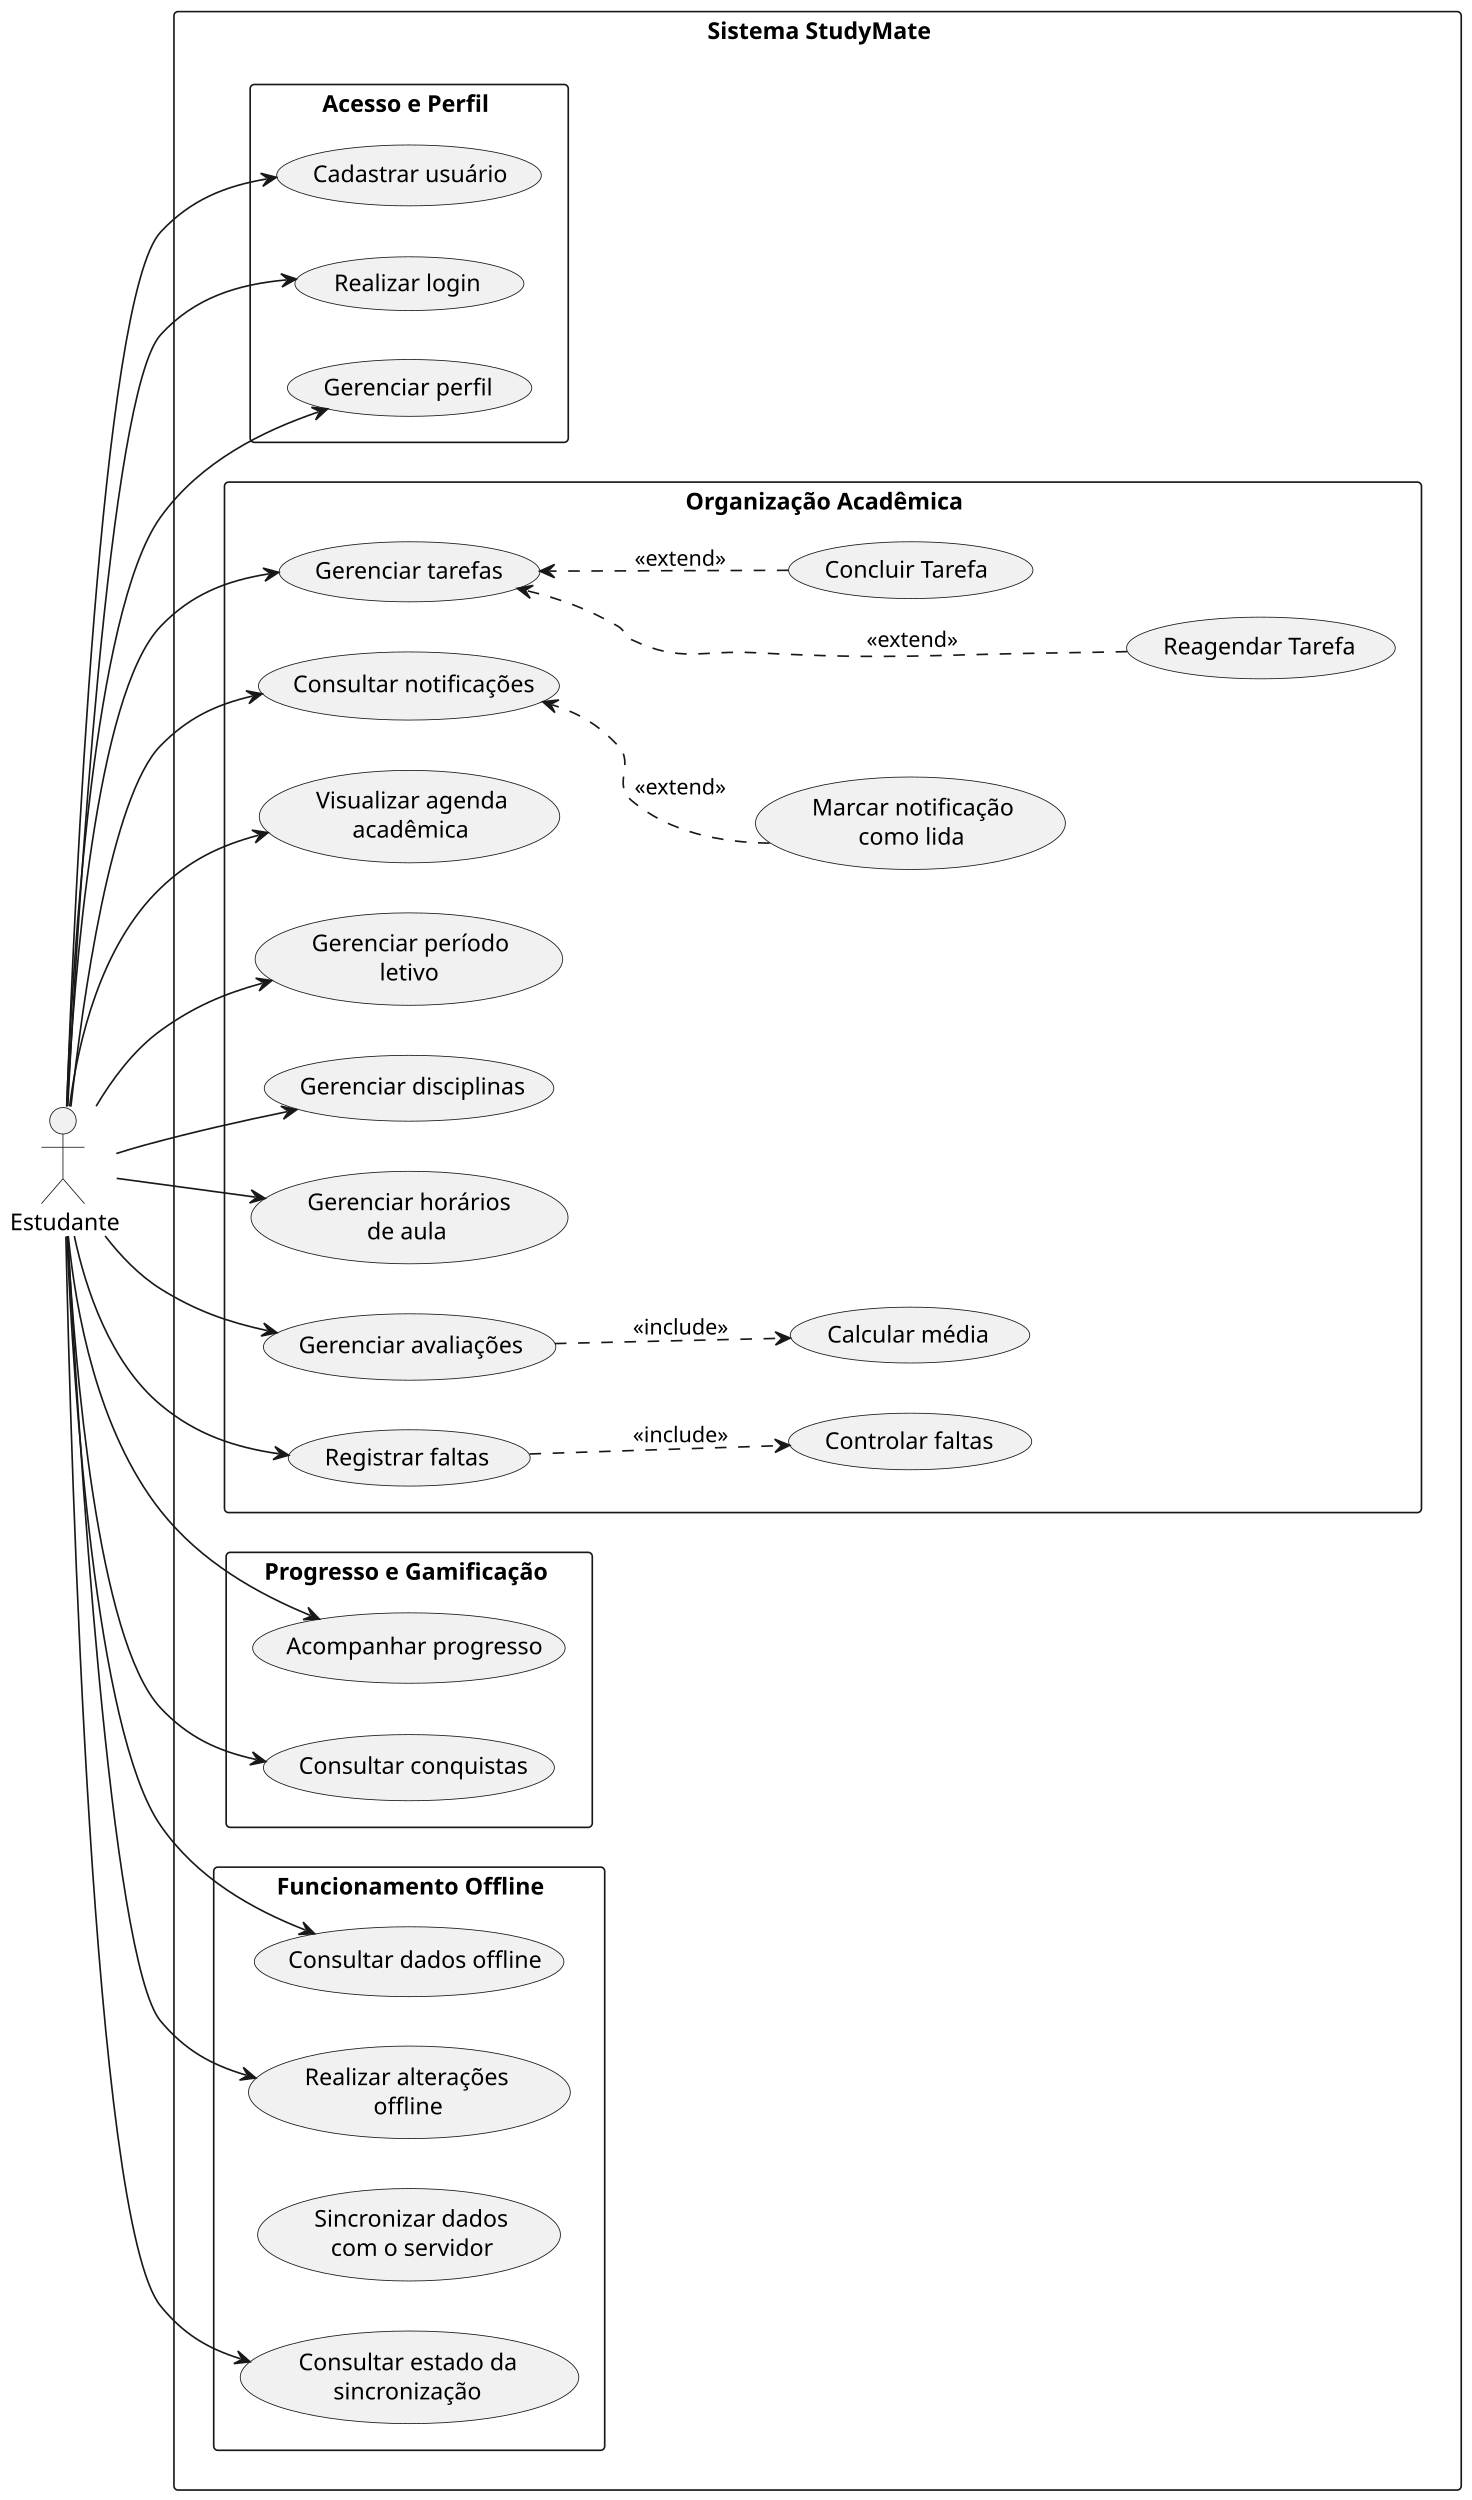
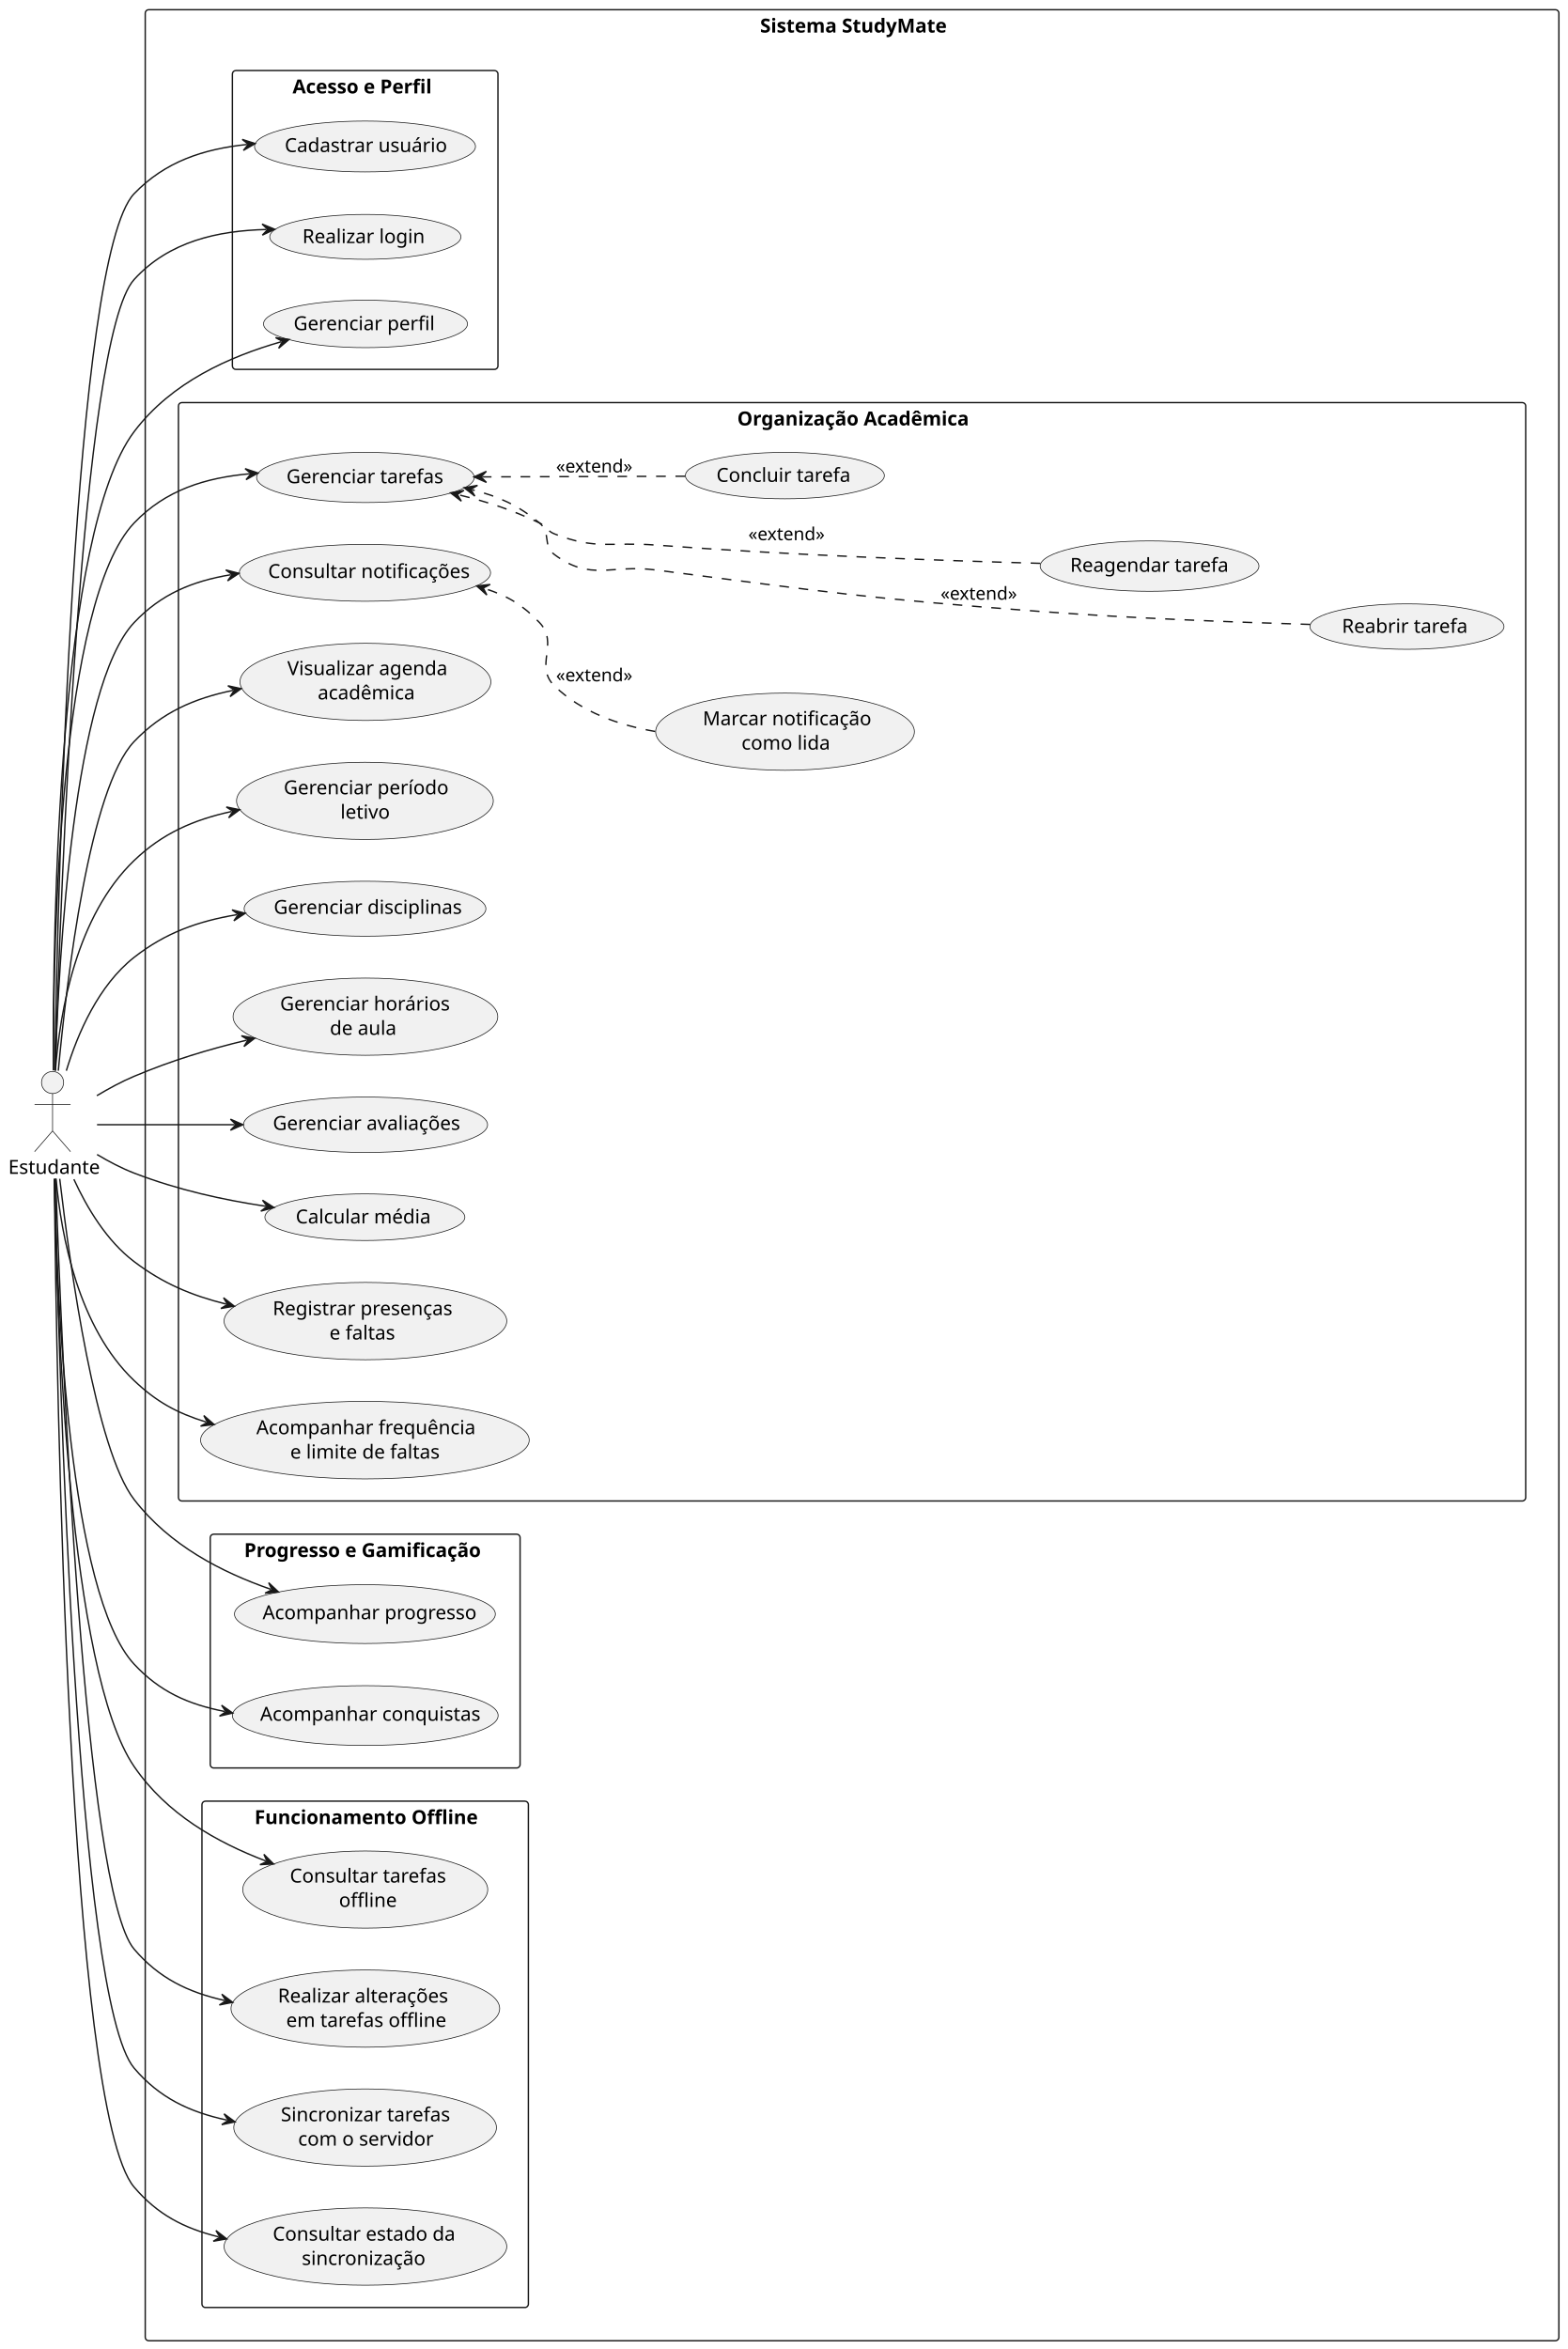
- <svg xmlns="http://www.w3.org/2000/svg" contentStyleType="text/css" height="1509px" preserveAspectRatio="none" style="width:888px;height:1509px;background:#FFFFFF;" version="1.1" viewBox="0 0 888 1509" width="888px" zoomAndPan="magnify">
+ <svg xmlns="http://www.w3.org/2000/svg" contentStyleType="text/css" height="1698px" preserveAspectRatio="none" style="width:1133px;height:1698px;background:#FFFFFF;" version="1.1" viewBox="0 0 1133 1698" width="1133px" zoomAndPan="magnify">
  <defs />
  <g>
    <g id="cluster_Sistema StudyMate">
-       <rect fill="none" height="1496" rx="2.5" ry="2.5" style="stroke:#181818;stroke-width:1.0;" width="777" x="105" y="7" />
-       <text fill="#000000" font-family="sans-serif" font-size="14" font-weight="bold" lengthAdjust="spacing" textLength="133" x="427" y="23.533">Sistema StudyMate</text>
+       <rect fill="none" height="1685" rx="2.5" ry="2.5" style="stroke:#181818;stroke-width:1.0;" width="1022" x="105" y="7" />
+       <text fill="#000000" font-family="sans-serif" font-size="14" font-weight="bold" lengthAdjust="spacing" textLength="133" x="549.5" y="23.533">Sistema StudyMate</text>
    </g>
    <g id="cluster_Acesso e Perfil">
-       <rect fill="none" height="216" rx="2.5" ry="2.5" style="stroke:#181818;stroke-width:1.0;" width="192" x="151" y="51" />
-       <text fill="#000000" font-family="sans-serif" font-size="14" font-weight="bold" lengthAdjust="spacing" textLength="105" x="194.5" y="67.533">Acesso e Perfil</text>
+       <rect fill="none" height="216" rx="2.5" ry="2.5" style="stroke:#181818;stroke-width:1.0;" width="192" x="168" y="51" />
+       <text fill="#000000" font-family="sans-serif" font-size="14" font-weight="bold" lengthAdjust="spacing" textLength="105" x="211.5" y="67.533">Acesso e Perfil</text>
    </g>
    <g id="cluster_Organização Acadêmica">
-       <rect fill="none" height="622" rx="2.5" ry="2.5" style="stroke:#181818;stroke-width:1.0;" width="722.5" x="135.5" y="291" />
-       <text fill="#000000" font-family="sans-serif" font-size="14" font-weight="bold" lengthAdjust="spacing" textLength="166" x="413.75" y="307.533">Organização Acadêmica</text>
+       <rect fill="none" height="794" rx="2.5" ry="2.5" style="stroke:#181818;stroke-width:1.0;" width="974" x="129" y="291" />
+       <text fill="#000000" font-family="sans-serif" font-size="14" font-weight="bold" lengthAdjust="spacing" textLength="166" x="533" y="307.533">Organização Acadêmica</text>
    </g>
    <g id="cluster_Progresso e Gamificação">
-       <rect fill="none" height="166" rx="2.5" ry="2.5" style="stroke:#181818;stroke-width:1.0;" width="221" x="136.5" y="937" />
-       <text fill="#000000" font-family="sans-serif" font-size="14" font-weight="bold" lengthAdjust="spacing" textLength="175" x="159.5" y="953.533">Progresso e Gamificação</text>
+       <rect fill="none" height="169" rx="2.5" ry="2.5" style="stroke:#181818;stroke-width:1.0;" width="224" x="152" y="1109" />
+       <text fill="#000000" font-family="sans-serif" font-size="14" font-weight="bold" lengthAdjust="spacing" textLength="175" x="176.5" y="1125.533">Progresso e Gamificação</text>
    </g>
    <g id="cluster_Funcionamento Offline">
-       <rect fill="none" height="352" rx="2.5" ry="2.5" style="stroke:#181818;stroke-width:1.0;" width="236" x="129" y="1127" />
-       <text fill="#000000" font-family="sans-serif" font-size="14" font-weight="bold" lengthAdjust="spacing" textLength="160" x="167" y="1143.533">Funcionamento Offline</text>
+       <rect fill="none" height="366" rx="2.5" ry="2.5" style="stroke:#181818;stroke-width:1.0;" width="236" x="146" y="1302" />
+       <text fill="#000000" font-family="sans-serif" font-size="14" font-weight="bold" lengthAdjust="spacing" textLength="160" x="184" y="1318.533">Funcionamento Offline</text>
    </g>
    <g id="elem_UC01">
-       <ellipse cx="246.879" cy="105.876" fill="#F1F1F1" rx="79.879" ry="18.376" style="stroke:#181818;stroke-width:0.5;" />
-       <text fill="#000000" font-family="sans-serif" font-size="14" lengthAdjust="spacing" textLength="114" x="188.837" y="109.902">Cadastrar usuário</text>
+       <ellipse cx="263.879" cy="105.876" fill="#F1F1F1" rx="79.879" ry="18.376" style="stroke:#181818;stroke-width:0.5;" />
+       <text fill="#000000" font-family="sans-serif" font-size="14" lengthAdjust="spacing" textLength="114" x="205.837" y="109.902">Cadastrar usuário</text>
    </g>
    <g id="elem_UC02">
-       <ellipse cx="247.112" cy="171.222" fill="#F1F1F1" rx="69.112" ry="16.222" style="stroke:#181818;stroke-width:0.5;" />
-       <text fill="#000000" font-family="sans-serif" font-size="14" lengthAdjust="spacing" textLength="85" x="201.612" y="175.739">Realizar login</text>
+       <ellipse cx="264.112" cy="171.222" fill="#F1F1F1" rx="69.112" ry="16.222" style="stroke:#181818;stroke-width:0.5;" />
+       <text fill="#000000" font-family="sans-serif" font-size="14" lengthAdjust="spacing" textLength="85" x="218.612" y="175.739">Realizar login</text>
    </g>
    <g id="elem_UC15">
-       <ellipse cx="247.243" cy="234.149" fill="#F1F1F1" rx="73.743" ry="17.148" style="stroke:#181818;stroke-width:0.5;" />
-       <text fill="#000000" font-family="sans-serif" font-size="14" lengthAdjust="spacing" textLength="98" x="195.243" y="238.665">Gerenciar perfil</text>
+       <ellipse cx="264.243" cy="234.149" fill="#F1F1F1" rx="73.743" ry="17.148" style="stroke:#181818;stroke-width:0.5;" />
+       <text fill="#000000" font-family="sans-serif" font-size="14" lengthAdjust="spacing" textLength="98" x="212.243" y="238.665">Gerenciar perfil</text>
    </g>
    <g id="elem_UC03">
-       <ellipse cx="247.184" cy="492.904" fill="#F1F1F1" rx="90.684" ry="27.904" style="stroke:#181818;stroke-width:0.5;" />
-       <text fill="#000000" font-family="sans-serif" font-size="14" lengthAdjust="spacing" textLength="112" x="190.711" y="487.962">Visualizar agenda</text>
-       <text fill="#000000" font-family="sans-serif" font-size="14" lengthAdjust="spacing" textLength="68" x="212.711" y="505.572">acadêmica</text>
+       <ellipse cx="264.184" cy="492.904" fill="#F1F1F1" rx="90.684" ry="27.904" style="stroke:#181818;stroke-width:0.5;" />
+       <text fill="#000000" font-family="sans-serif" font-size="14" lengthAdjust="spacing" textLength="112" x="207.711" y="487.962">Visualizar agenda</text>
+       <text fill="#000000" font-family="sans-serif" font-size="14" lengthAdjust="spacing" textLength="68" x="229.711" y="505.572">acadêmica</text>
    </g>
    <g id="elem_UC04">
-       <ellipse cx="246.819" cy="578.908" fill="#F1F1F1" rx="92.819" ry="27.908" style="stroke:#181818;stroke-width:0.5;" />
-       <text fill="#000000" font-family="sans-serif" font-size="14" lengthAdjust="spacing" textLength="115" x="188.114" y="574.166">Gerenciar período</text>
-       <text fill="#000000" font-family="sans-serif" font-size="14" lengthAdjust="spacing" textLength="33" x="229.114" y="591.775">letivo</text>
+       <ellipse cx="263.819" cy="578.908" fill="#F1F1F1" rx="92.819" ry="27.908" style="stroke:#181818;stroke-width:0.5;" />
+       <text fill="#000000" font-family="sans-serif" font-size="14" lengthAdjust="spacing" textLength="115" x="205.114" y="574.166">Gerenciar período</text>
+       <text fill="#000000" font-family="sans-serif" font-size="14" lengthAdjust="spacing" textLength="33" x="246.114" y="591.775">letivo</text>
    </g>
    <g id="elem_UC05">
-       <ellipse cx="246.892" cy="656.879" fill="#F1F1F1" rx="87.392" ry="19.878" style="stroke:#181818;stroke-width:0.5;" />
-       <text fill="#000000" font-family="sans-serif" font-size="14" lengthAdjust="spacing" textLength="132" x="180.892" y="660.607">Gerenciar disciplinas</text>
+       <ellipse cx="263.892" cy="656.879" fill="#F1F1F1" rx="87.392" ry="19.878" style="stroke:#181818;stroke-width:0.5;" />
+       <text fill="#000000" font-family="sans-serif" font-size="14" lengthAdjust="spacing" textLength="132" x="197.892" y="660.607">Gerenciar disciplinas</text>
    </g>
    <g id="elem_UC06">
-       <ellipse cx="247.184" cy="734.918" fill="#F1F1F1" rx="95.684" ry="27.918" style="stroke:#181818;stroke-width:0.5;" />
-       <text fill="#000000" font-family="sans-serif" font-size="14" lengthAdjust="spacing" textLength="119" x="185.475" y="730.435">Gerenciar horários</text>
-       <text fill="#000000" font-family="sans-serif" font-size="14" lengthAdjust="spacing" textLength="47" x="221.475" y="748.044">de aula</text>
+       <ellipse cx="264.184" cy="734.918" fill="#F1F1F1" rx="95.684" ry="27.918" style="stroke:#181818;stroke-width:0.5;" />
+       <text fill="#000000" font-family="sans-serif" font-size="14" lengthAdjust="spacing" textLength="119" x="202.475" y="730.435">Gerenciar horários</text>
+       <text fill="#000000" font-family="sans-serif" font-size="14" lengthAdjust="spacing" textLength="47" x="238.475" y="748.044">de aula</text>
    </g>
    <g id="elem_UC07">
-       <ellipse cx="247.182" cy="345.136" fill="#F1F1F1" rx="78.682" ry="18.136" style="stroke:#181818;stroke-width:0.5;" />
-       <text fill="#000000" font-family="sans-serif" font-size="14" lengthAdjust="spacing" textLength="111" x="190.095" y="349.308">Gerenciar tarefas</text>
+       <ellipse cx="264.182" cy="345.136" fill="#F1F1F1" rx="78.682" ry="18.136" style="stroke:#181818;stroke-width:0.5;" />
+       <text fill="#000000" font-family="sans-serif" font-size="14" lengthAdjust="spacing" textLength="111" x="207.095" y="349.308">Gerenciar tarefas</text>
    </g>
    <g id="elem_UC07A">
-       <ellipse cx="549.743" cy="344.149" fill="#F1F1F1" rx="73.743" ry="17.148" style="stroke:#181818;stroke-width:0.5;" />
-       <text fill="#000000" font-family="sans-serif" font-size="14" lengthAdjust="spacing" textLength="98" x="497.743" y="348.665">Concluir Tarefa</text>
+       <ellipse cx="567.426" cy="343.785" fill="#F1F1F1" rx="71.926" ry="16.785" style="stroke:#181818;stroke-width:0.5;" />
+       <text fill="#000000" font-family="sans-serif" font-size="14" lengthAdjust="spacing" textLength="93" x="517.926" y="348.302">Concluir tarefa</text>
    </g>
    <g id="elem_UC07B">
-       <ellipse cx="761.097" cy="391.119" fill="#F1F1F1" rx="81.097" ry="18.619" style="stroke:#181818;stroke-width:0.5;" />
-       <text fill="#000000" font-family="sans-serif" font-size="14" lengthAdjust="spacing" textLength="117" x="702.084" y="394.998">Reagendar Tarefa</text>
+       <ellipse cx="831.078" cy="409.216" fill="#F1F1F1" rx="79.079" ry="18.216" style="stroke:#181818;stroke-width:0.5;" />
+       <text fill="#000000" font-family="sans-serif" font-size="14" lengthAdjust="spacing" textLength="112" x="773.675" y="413.339">Reagendar tarefa</text>
+     </g>
+     <g id="elem_UC07C">
+       <ellipse cx="1017.153" cy="452.931" fill="#F1F1F1" rx="70.153" ry="16.431" style="stroke:#181818;stroke-width:0.5;" />
+       <text fill="#000000" font-family="sans-serif" font-size="14" lengthAdjust="spacing" textLength="88" x="970.153" y="457.447">Reabrir tarefa</text>
    </g>
    <g id="elem_UC08">
-       <ellipse cx="247.247" cy="813.049" fill="#F1F1F1" rx="88.247" ry="20.049" style="stroke:#181818;stroke-width:0.5;" />
-       <text fill="#000000" font-family="sans-serif" font-size="14" lengthAdjust="spacing" textLength="134" x="180.247" y="816.778">Gerenciar avaliações</text>
+       <ellipse cx="264.247" cy="813.049" fill="#F1F1F1" rx="88.247" ry="20.049" style="stroke:#181818;stroke-width:0.5;" />
+       <text fill="#000000" font-family="sans-serif" font-size="14" lengthAdjust="spacing" textLength="134" x="197.247" y="816.778">Gerenciar avaliações</text>
    </g>
    <g id="elem_UC09">
-       <ellipse cx="549.286" cy="805.857" fill="#F1F1F1" rx="72.286" ry="16.857" style="stroke:#181818;stroke-width:0.5;" />
-       <text fill="#000000" font-family="sans-serif" font-size="14" lengthAdjust="spacing" textLength="94" x="499.286" y="810.374">Calcular média</text>
+       <ellipse cx="263.786" cy="879.857" fill="#F1F1F1" rx="72.286" ry="16.857" style="stroke:#181818;stroke-width:0.5;" />
+       <text fill="#000000" font-family="sans-serif" font-size="14" lengthAdjust="spacing" textLength="94" x="213.786" y="884.374">Calcular média</text>
    </g>
    <g id="elem_UC10">
-       <ellipse cx="247.011" cy="880.002" fill="#F1F1F1" rx="73.011" ry="17.002" style="stroke:#181818;stroke-width:0.5;" />
-       <text fill="#000000" font-family="sans-serif" font-size="14" lengthAdjust="spacing" textLength="96" x="196.011" y="884.519">Registrar faltas</text>
+       <ellipse cx="264.184" cy="954.951" fill="#F1F1F1" rx="102.184" ry="27.951" style="stroke:#181818;stroke-width:0.5;" />
+       <text fill="#000000" font-family="sans-serif" font-size="14" lengthAdjust="spacing" textLength="128" x="197.184" y="950.663">Registrar presenças</text>
+       <text fill="#000000" font-family="sans-serif" font-size="14" lengthAdjust="spacing" textLength="46" x="238.184" y="968.272">e faltas</text>
    </g>
    <g id="elem_UC11">
-       <ellipse cx="549.376" cy="870.075" fill="#F1F1F1" rx="73.376" ry="17.075" style="stroke:#181818;stroke-width:0.5;" />
-       <text fill="#000000" font-family="sans-serif" font-size="14" lengthAdjust="spacing" textLength="97" x="497.876" y="874.592">Controlar faltas</text>
+       <ellipse cx="263.812" cy="1041.023" fill="#F1F1F1" rx="118.812" ry="28.023" style="stroke:#181818;stroke-width:0.5;" />
+       <text fill="#000000" font-family="sans-serif" font-size="14" lengthAdjust="spacing" textLength="151" x="185.312" y="1036.735">Acompanhar frequência</text>
+       <text fill="#000000" font-family="sans-serif" font-size="14" lengthAdjust="spacing" textLength="102" x="209.812" y="1054.344">e limite de faltas</text>
    </g>
    <g id="elem_UC12">
-       <ellipse cx="246.83" cy="414.066" fill="#F1F1F1" rx="90.83" ry="20.566" style="stroke:#181818;stroke-width:0.5;" />
-       <text fill="#000000" font-family="sans-serif" font-size="14" lengthAdjust="spacing" textLength="140" x="176.83" y="417.795">Consultar notificações</text>
+       <ellipse cx="263.83" cy="414.066" fill="#F1F1F1" rx="90.83" ry="20.566" style="stroke:#181818;stroke-width:0.5;" />
+       <text fill="#000000" font-family="sans-serif" font-size="14" lengthAdjust="spacing" textLength="140" x="193.83" y="417.795">Consultar notificações</text>
    </g>
    <g id="elem_UC12A">
-       <ellipse cx="549.533" cy="496.91" fill="#F1F1F1" rx="93.533" ry="27.91" style="stroke:#181818;stroke-width:0.5;" />
-       <text fill="#000000" font-family="sans-serif" font-size="14" lengthAdjust="spacing" textLength="116" x="490.081" y="492.233">Marcar notificação</text>
-       <text fill="#000000" font-family="sans-serif" font-size="14" lengthAdjust="spacing" textLength="60" x="518.081" y="509.843">como lida</text>
+       <ellipse cx="567.533" cy="528.91" fill="#F1F1F1" rx="93.533" ry="27.91" style="stroke:#181818;stroke-width:0.5;" />
+       <text fill="#000000" font-family="sans-serif" font-size="14" lengthAdjust="spacing" textLength="116" x="508.081" y="524.233">Marcar notificação</text>
+       <text fill="#000000" font-family="sans-serif" font-size="14" lengthAdjust="spacing" textLength="60" x="536.081" y="541.843">como lida</text>
    </g>
    <g id="elem_UC13">
-       <ellipse cx="246.813" cy="994.763" fill="#F1F1F1" rx="94.313" ry="21.263" style="stroke:#181818;stroke-width:0.5;" />
-       <text fill="#000000" font-family="sans-serif" font-size="14" lengthAdjust="spacing" textLength="148" x="172.813" y="998.491">Acompanhar progresso</text>
+       <ellipse cx="263.813" cy="1166.763" fill="#F1F1F1" rx="94.313" ry="21.263" style="stroke:#181818;stroke-width:0.5;" />
+       <text fill="#000000" font-family="sans-serif" font-size="14" lengthAdjust="spacing" textLength="148" x="189.813" y="1170.491">Acompanhar progresso</text>
    </g>
    <g id="elem_UC14">
-       <ellipse cx="246.819" cy="1066.964" fill="#F1F1F1" rx="87.819" ry="19.964" style="stroke:#181818;stroke-width:0.5;" />
-       <text fill="#000000" font-family="sans-serif" font-size="14" lengthAdjust="spacing" textLength="133" x="180.319" y="1070.692">Consultar conquistas</text>
+       <ellipse cx="264.07" cy="1240.114" fill="#F1F1F1" rx="96.07" ry="21.614" style="stroke:#181818;stroke-width:0.5;" />
+       <text fill="#000000" font-family="sans-serif" font-size="14" lengthAdjust="spacing" textLength="152" x="188.07" y="1243.843">Acompanhar conquistas</text>
    </g>
    <g id="elem_UC16">
-       <ellipse cx="246.938" cy="1184.088" fill="#F1F1F1" rx="93.438" ry="21.088" style="stroke:#181818;stroke-width:0.5;" />
-       <text fill="#000000" font-family="sans-serif" font-size="14" lengthAdjust="spacing" textLength="146" x="173.938" y="1187.816">Consultar dados offline</text>
+       <ellipse cx="264.06" cy="1365.903" fill="#F1F1F1" rx="88.56" ry="27.903" style="stroke:#181818;stroke-width:0.5;" />
+       <text fill="#000000" font-family="sans-serif" font-size="14" lengthAdjust="spacing" textLength="109" x="209.56" y="1360.827">Consultar tarefas</text>
+       <text fill="#000000" font-family="sans-serif" font-size="14" lengthAdjust="spacing" textLength="38" x="245.06" y="1378.437">offline</text>
    </g>
    <g id="elem_UC17">
-       <ellipse cx="247.124" cy="1262.924" fill="#F1F1F1" rx="97.124" ry="27.924" style="stroke:#181818;stroke-width:0.5;" />
-       <text fill="#000000" font-family="sans-serif" font-size="14" lengthAdjust="spacing" textLength="121" x="183.901" y="1258.569">Realizar alterações</text>
-       <text fill="#000000" font-family="sans-serif" font-size="14" lengthAdjust="spacing" textLength="38" x="225.401" y="1276.178">offline</text>
+       <ellipse cx="264.124" cy="1451.924" fill="#F1F1F1" rx="97.124" ry="27.924" style="stroke:#181818;stroke-width:0.5;" />
+       <text fill="#000000" font-family="sans-serif" font-size="14" lengthAdjust="spacing" textLength="121" x="200.901" y="1447.569">Realizar alterações</text>
+       <text fill="#000000" font-family="sans-serif" font-size="14" lengthAdjust="spacing" textLength="109" x="206.901" y="1465.178">em tarefas offline</text>
    </g>
    <g id="elem_UC18">
-       <ellipse cx="246.894" cy="1348.905" fill="#F1F1F1" rx="91.394" ry="27.905" style="stroke:#181818;stroke-width:0.5;" />
-       <text fill="#000000" font-family="sans-serif" font-size="14" lengthAdjust="spacing" textLength="113" x="189.679" y="1344.03">Sincronizar dados</text>
-       <text fill="#000000" font-family="sans-serif" font-size="14" lengthAdjust="spacing" textLength="93" x="199.679" y="1361.64">com o servidor</text>
+       <ellipse cx="263.965" cy="1537.915" fill="#F1F1F1" rx="94.965" ry="27.915" style="stroke:#181818;stroke-width:0.5;" />
+       <text fill="#000000" font-family="sans-serif" font-size="14" lengthAdjust="spacing" textLength="118" x="203.011" y="1533.368">Sincronizar tarefas</text>
+       <text fill="#000000" font-family="sans-serif" font-size="14" lengthAdjust="spacing" textLength="93" x="215.511" y="1550.977">com o servidor</text>
    </g>
    <g id="elem_UC19">
-       <ellipse cx="247.184" cy="1434.951" fill="#F1F1F1" rx="102.184" ry="27.951" style="stroke:#181818;stroke-width:0.5;" />
-       <text fill="#000000" font-family="sans-serif" font-size="14" lengthAdjust="spacing" textLength="128" x="180.184" y="1430.663">Consultar estado da</text>
-       <text fill="#000000" font-family="sans-serif" font-size="14" lengthAdjust="spacing" textLength="86" x="201.184" y="1448.272">sincronização</text>
+       <ellipse cx="264.184" cy="1623.951" fill="#F1F1F1" rx="102.184" ry="27.951" style="stroke:#181818;stroke-width:0.5;" />
+       <text fill="#000000" font-family="sans-serif" font-size="14" lengthAdjust="spacing" textLength="128" x="197.184" y="1619.663">Consultar estado da</text>
+       <text fill="#000000" font-family="sans-serif" font-size="14" lengthAdjust="spacing" textLength="86" x="218.184" y="1637.272">sincronização</text>
    </g>
    <g id="elem_Estudante">
-       <ellipse cx="38" cy="676.5" fill="#F1F1F1" rx="8" ry="8" style="stroke:#181818;stroke-width:0.5;" />
-       <path d="M38,684.5 L38,711.5 M25,692.5 L51,692.5 M38,711.5 L25,726.5 M38,711.5 L51,726.5 " fill="none" style="stroke:#181818;stroke-width:0.5;" />
-       <text fill="#000000" font-family="sans-serif" font-size="14" lengthAdjust="spacing" textLength="64" x="6" y="742.533">Estudante</text>
+       <ellipse cx="38" cy="782.5" fill="#F1F1F1" rx="8" ry="8" style="stroke:#181818;stroke-width:0.5;" />
+       <path d="M38,790.5 L38,817.5 M25,798.5 L51,798.5 M38,817.5 L25,832.5 M38,817.5 L51,832.5 " fill="none" style="stroke:#181818;stroke-width:0.5;" />
+       <text fill="#000000" font-family="sans-serif" font-size="14" lengthAdjust="spacing" textLength="64" x="6" y="848.533">Estudante</text>
    </g>
    <g id="link_UC07A_UC07">
-       <path d="M475.95,344.24 C430.56,344.39 378.12,344.571 331.78,344.721 " fill="none" id="UC07A-to-UC07" style="stroke:#181818;stroke-width:1.0;stroke-dasharray:7.0,7.0;" />
-       <polygon fill="#181818" points="325.78,344.74,334.793,348.711,330.78,344.724,334.767,340.711,325.78,344.74" style="stroke:#181818;stroke-width:1.0;" />
-       <text fill="#000000" font-family="sans-serif" font-size="13" lengthAdjust="spacing" textLength="53" x="383" y="341.495">«extend»</text>
+       <path d="M495.32,344.24 C449.43,344.39 395.75,344.571 348.64,344.721 " fill="none" id="UC07A-to-UC07" style="stroke:#181818;stroke-width:1.0;stroke-dasharray:7.0,7.0;" />
+       <polygon fill="#181818" points="342.64,344.74,351.653,348.711,347.64,344.724,351.627,340.711,342.64,344.74" style="stroke:#181818;stroke-width:1.0;" />
+       <text fill="#000000" font-family="sans-serif" font-size="13" lengthAdjust="spacing" textLength="53" x="402" y="341.495">«extend»</text>
    </g>
    <g id="link_UC12A_UC12">
-       <path d="M464.56,508.92 C435.1,508.58 403.72,502.46 381,483 C369.54,473.18 383.44,460.9 373,450 C360.81,437.28 350.163,430.802 333.293,425.392 " fill="none" id="UC12A-to-UC12" style="stroke:#181818;stroke-width:1.0;stroke-dasharray:7.0,7.0;" />
-       <polygon fill="#181818" points="327.58,423.56,334.929,430.117,332.341,425.087,337.372,422.499,327.58,423.56" style="stroke:#181818;stroke-width:1.0;" />
-       <text fill="#000000" font-family="sans-serif" font-size="13" lengthAdjust="spacing" textLength="53" x="383" y="479.495">«extend»</text>
+       <path d="M473.67,528.74 C447.25,524.21 420.42,514.69 401,496 C385.86,481.42 404.52,465.2 390,450 C377.83,437.26 367.183,430.783 350.323,425.373 " fill="none" id="UC12A-to-UC12" style="stroke:#181818;stroke-width:1.0;stroke-dasharray:7.0,7.0;" />
+       <polygon fill="#181818" points="344.61,423.54,351.957,430.099,349.371,425.068,354.402,422.481,344.61,423.54" style="stroke:#181818;stroke-width:1.0;" />
+       <text fill="#000000" font-family="sans-serif" font-size="13" lengthAdjust="spacing" textLength="53" x="402" y="492.495">«extend»</text>
    </g>
    <g id="link_Estudante_UC01">
-       <path d="M40.31,667.64 C44.76,545.45 61.02,178.5 97,140 C114.93,120.81 135.365,112.376 160.935,108.026 " fill="none" id="Estudante-to-UC01" style="stroke:#181818;stroke-width:1.0;" />
-       <polygon fill="#181818" points="166.85,107.02,157.307,104.586,161.921,107.859,158.648,112.473,166.85,107.02" style="stroke:#181818;stroke-width:1.0;" />
+       <path d="M39.57,773.62 C41.92,636.5 52.97,185.82 97,140 C119.42,116.67 147.254,107.743 178.524,104.424 " fill="none" id="Estudante-to-UC01" style="stroke:#181818;stroke-width:1.0;" />
+       <polygon fill="#181818" points="184.49,103.79,175.118,100.763,179.518,104.318,175.963,108.718,184.49,103.79" style="stroke:#181818;stroke-width:1.0;" />
    </g>
    <g id="link_Estudante_UC02">
-       <path d="M40.9,667.66 C46.7,554.87 65.72,236.25 97,202 C117.49,179.56 143.664,171.562 172.864,168.962 " fill="none" id="Estudante-to-UC02" style="stroke:#181818;stroke-width:1.0;" />
-       <polygon fill="#181818" points="178.84,168.43,169.521,165.244,173.86,168.874,170.23,173.212,178.84,168.43" style="stroke:#181818;stroke-width:1.0;" />
+       <path d="M40.03,773.81 C43.75,645.57 58.41,244.23 97,202 C122.22,174.41 157.492,166.761 192.572,165.881 " fill="none" id="Estudante-to-UC02" style="stroke:#181818;stroke-width:1.0;" />
+       <polygon fill="#181818" points="198.57,165.73,189.472,161.957,193.572,165.855,189.673,169.954,198.57,165.73" style="stroke:#181818;stroke-width:1.0;" />
    </g>
    <g id="link_Estudante_UC03">
-       <path d="M42,667.87 C47.05,629.14 60.61,570.75 97,536 C114.62,519.17 132.606,510.428 155.996,504.138 " fill="none" id="Estudante-to-UC03" style="stroke:#181818;stroke-width:1.0;" />
-       <polygon fill="#181818" points="161.79,502.58,152.06,501.055,156.962,503.878,154.137,508.78,161.79,502.58" style="stroke:#181818;stroke-width:1.0;" />
+       <path d="M42.15,773.99 C48.44,706 64.78,569.77 97,536 C117.14,514.89 140.315,504.858 168.495,499.018 " fill="none" id="Estudante-to-UC03" style="stroke:#181818;stroke-width:1.0;" />
+       <polygon fill="#181818" points="174.37,497.8,164.745,495.71,169.474,498.815,166.369,503.543,174.37,497.8" style="stroke:#181818;stroke-width:1.0;" />
    </g>
    <g id="link_Estudante_UC04">
-       <path d="M58.02,667.71 C67.66,651.47 80.79,633.73 97,622 C116.63,607.79 135.086,599.854 158.276,593.464 " fill="none" id="Estudante-to-UC04" style="stroke:#181818;stroke-width:1.0;" />
-       <polygon fill="#181818" points="164.06,591.87,154.321,590.405,159.24,593.198,156.446,598.117,164.06,591.87" style="stroke:#181818;stroke-width:1.0;" />
+       <path d="M40.04,773.94 C43.35,730.73 55.36,661.95 97,622 C117.52,602.32 139.97,592.618 167.4,586.588 " fill="none" id="Estudante-to-UC04" style="stroke:#181818;stroke-width:1.0;" />
+       <polygon fill="#181818" points="173.26,585.3,163.611,583.326,168.377,586.374,165.329,591.139,173.26,585.3" style="stroke:#181818;stroke-width:1.0;" />
    </g>
    <g id="link_Estudante_UC05">
-       <path d="M70.22,696.27 C76.1,694.4 82.21,692.56 88,691 C117.66,682.99 144.983,676.82 173.253,671 " fill="none" id="Estudante-to-UC05" style="stroke:#181818;stroke-width:1.0;" />
-       <polygon fill="#181818" points="179.13,669.79,169.508,667.687,174.233,670.798,171.121,675.523,179.13,669.79" style="stroke:#181818;stroke-width:1.0;" />
+       <path d="M47.96,773.97 C56.2,746.94 71.17,712.29 97,692 C119.7,674.17 143.433,665.853 171.373,661.163 " fill="none" id="Estudante-to-UC05" style="stroke:#181818;stroke-width:1.0;" />
+       <polygon fill="#181818" points="177.29,660.17,167.752,657.715,172.359,660.998,169.076,665.605,177.29,660.17" style="stroke:#181818;stroke-width:1.0;" />
    </g>
    <g id="link_Estudante_UC06">
-       <path d="M70.44,711.25 C94.3,714.48 122.364,718.277 154.114,722.567 " fill="none" id="Estudante-to-UC06" style="stroke:#181818;stroke-width:1.0;" />
-       <polygon fill="#181818" points="160.06,723.37,151.677,718.201,155.105,722.701,150.605,726.129,160.06,723.37" style="stroke:#181818;stroke-width:1.0;" />
+       <path d="M70.03,792.02 C78.52,786.92 87.89,781.83 97,778 C124.58,766.4 150.258,758.691 178.358,751.891 " fill="none" id="Estudante-to-UC06" style="stroke:#181818;stroke-width:1.0;" />
+       <polygon fill="#181818" points="184.19,750.48,174.502,748.709,179.33,751.656,176.383,756.485,184.19,750.48" style="stroke:#181818;stroke-width:1.0;" />
    </g>
    <g id="link_Estudante_UC07">
-       <path d="M40.6,667.72 C44.61,589.66 57.74,419 97,378 C115.41,358.77 136.404,350.488 162.314,346.388 " fill="none" id="Estudante-to-UC07" style="stroke:#181818;stroke-width:1.0;" />
-       <polygon fill="#181818" points="168.24,345.45,158.725,342.906,163.301,346.231,159.976,350.808,168.24,345.45" style="stroke:#181818;stroke-width:1.0;" />
+       <path d="M38.57,773.76 C38.37,677.67 43.3,434.31 97,378 C119.81,354.08 148.654,345.35 180.524,342.47 " fill="none" id="Estudante-to-UC07" style="stroke:#181818;stroke-width:1.0;" />
+       <polygon fill="#181818" points="186.5,341.93,177.177,338.756,181.52,342.38,177.897,346.724,186.5,341.93" style="stroke:#181818;stroke-width:1.0;" />
    </g>
    <g id="link_Estudante_UC08">
-       <path d="M63.46,746.05 C72.64,757.9 84.04,769.91 97,778 C117.96,791.09 137.494,798.028 161.334,803.158 " fill="none" id="Estudante-to-UC08" style="stroke:#181818;stroke-width:1.0;" />
-       <polygon fill="#181818" points="167.2,804.42,159.243,798.616,162.312,803.368,157.56,806.437,167.2,804.42" style="stroke:#181818;stroke-width:1.0;" />
+       <path d="M70.15,813 C97.43,813 132.43,813 169.62,813 " fill="none" id="Estudante-to-UC08" style="stroke:#181818;stroke-width:1.0;" />
+       <polygon fill="#181818" points="175.62,813,166.62,809,170.62,813,166.62,817,175.62,813" style="stroke:#181818;stroke-width:1.0;" />
+     </g>
+     <g id="link_Estudante_UC09">
+       <path d="M70.18,834.55 C78.59,839.59 87.89,844.5 97,848 C129.19,860.36 160.879,867.215 192.149,871.985 " fill="none" id="Estudante-to-UC09" style="stroke:#181818;stroke-width:1.0;" />
+       <polygon fill="#181818" points="198.08,872.89,189.786,867.579,193.137,872.136,188.58,875.487,198.08,872.89" style="stroke:#181818;stroke-width:1.0;" />
    </g>
    <g id="link_Estudante_UC10">
-       <path d="M44.86,746.09 C51.76,778.22 66.43,822.46 97,848 C118.42,865.9 141.553,873.615 168.333,877.515 " fill="none" id="Estudante-to-UC10" style="stroke:#181818;stroke-width:1.0;" />
-       <polygon fill="#181818" points="174.27,878.38,165.94,873.125,169.322,877.659,164.787,881.041,174.27,878.38" style="stroke:#181818;stroke-width:1.0;" />
+       <path d="M53.41,852.45 C62.84,873.03 77.13,896.99 97,912 C117.9,927.8 138.23,936.35 163.54,942.7 " fill="none" id="Estudante-to-UC10" style="stroke:#181818;stroke-width:1.0;" />
+       <polygon fill="#181818" points="169.36,944.16,161.604,938.09,164.51,942.943,159.657,945.85,169.36,944.16" style="stroke:#181818;stroke-width:1.0;" />
+     </g>
+     <g id="link_Estudante_UC11">
+       <path d="M40.52,852 C44.29,893.94 56.75,959.73 97,998 C112.96,1013.18 127.836,1021.414 149.066,1027.954 " fill="none" id="Estudante-to-UC11" style="stroke:#181818;stroke-width:1.0;" />
+       <polygon fill="#181818" points="154.8,1029.72,147.376,1023.248,150.022,1028.248,145.021,1030.893,154.8,1029.72" style="stroke:#181818;stroke-width:1.0;" />
    </g>
    <g id="link_Estudante_UC12">
-       <path d="M42.8,667.95 C49.83,603.88 66.95,480.51 97,450 C113.25,433.51 129.818,425.428 152.328,420.158 " fill="none" id="Estudante-to-UC12" style="stroke:#181818;stroke-width:1.0;" />
-       <polygon fill="#181818" points="158.17,418.79,148.495,416.947,153.302,419.93,150.319,424.736,158.17,418.79" style="stroke:#181818;stroke-width:1.0;" />
+       <path d="M39.85,773.89 C42.52,689.89 53.35,496.12 97,450 C116.56,429.33 139.044,420.128 166.844,415.438 " fill="none" id="Estudante-to-UC12" style="stroke:#181818;stroke-width:1.0;" />
+       <polygon fill="#181818" points="172.76,414.44,163.22,411.993,167.83,415.272,164.551,419.882,172.76,414.44" style="stroke:#181818;stroke-width:1.0;" />
    </g>
    <g id="link_Estudante_UC13">
-       <path d="M41.22,746.14 C45.6,790.64 58.57,863.41 97,912 C121.43,942.89 155.143,961.803 187.233,975.033 " fill="none" id="Estudante-to-UC13" style="stroke:#181818;stroke-width:1.0;" />
-       <polygon fill="#181818" points="192.78,977.32,185.984,970.192,188.157,975.414,182.935,977.588,192.78,977.32" style="stroke:#181818;stroke-width:1.0;" />
+       <path d="M43.18,852.11 C50.91,918.16 69.23,1048.15 97,1084 C122.85,1117.37 160.048,1136.335 195.738,1148.845 " fill="none" id="Estudante-to-UC13" style="stroke:#181818;stroke-width:1.0;" />
+       <polygon fill="#181818" points="201.4,1150.83,194.23,1144.078,196.681,1149.176,191.583,1151.628,201.4,1150.83" style="stroke:#181818;stroke-width:1.0;" />
    </g>
    <g id="link_Estudante_UC14">
-       <path d="M40.79,746.22 C45.11,823.25 58.75,990.39 97,1031 C113.51,1048.53 131.109,1056.887 154.539,1062.017 " fill="none" id="Estudante-to-UC14" style="stroke:#181818;stroke-width:1.0;" />
-       <polygon fill="#181818" points="160.4,1063.3,152.464,1057.468,155.516,1062.231,150.753,1065.283,160.4,1063.3" style="stroke:#181818;stroke-width:1.0;" />
+       <path d="M39.39,852.3 C41.1,940.94 50.13,1152.64 97,1203 C115.41,1222.78 135.971,1231.989 162.371,1237.149 " fill="none" id="Estudante-to-UC14" style="stroke:#181818;stroke-width:1.0;" />
+       <polygon fill="#181818" points="168.26,1238.3,160.194,1232.648,163.353,1237.341,158.66,1240.499,168.26,1238.3" style="stroke:#181818;stroke-width:1.0;" />
    </g>
    <g id="link_Estudante_UC15">
-       <path d="M40.23,667.96 C43.72,579.77 56.22,368.48 97,312 C121.19,278.5 158.481,260.147 192.081,248.687 " fill="none" id="Estudante-to-UC15" style="stroke:#181818;stroke-width:1.0;" />
-       <polygon fill="#181818" points="197.76,246.75,187.951,245.869,193.028,248.364,190.533,253.441,197.76,246.75" style="stroke:#181818;stroke-width:1.0;" />
+       <path d="M38.56,773.67 C38.15,668.62 42.25,384.49 97,312 C124.06,276.17 165.905,257.813 203.215,247.053 " fill="none" id="Estudante-to-UC15" style="stroke:#181818;stroke-width:1.0;" />
+       <polygon fill="#181818" points="208.98,245.39,199.224,244.041,204.176,246.775,201.441,251.727,208.98,245.39" style="stroke:#181818;stroke-width:1.0;" />
    </g>
    <g id="link_Estudante_UC16">
-       <path d="M40.4,746.27 C44.21,834.43 57.33,1044.85 97,1102 C119.06,1133.78 151.963,1152.311 184.303,1164.981 " fill="none" id="Estudante-to-UC16" style="stroke:#181818;stroke-width:1.0;" />
-       <polygon fill="#181818" points="189.89,1167.17,182.969,1160.163,185.234,1165.346,180.051,1167.611,189.89,1167.17" style="stroke:#181818;stroke-width:1.0;" />
+       <path d="M39.37,852.02 C41,950.87 49.8,1208.23 97,1277 C120.69,1311.51 156.587,1331.614 192.157,1345.235 " fill="none" id="Estudante-to-UC16" style="stroke:#181818;stroke-width:1.0;" />
+       <polygon fill="#181818" points="197.76,1347.38,190.785,1340.426,193.091,1345.592,187.925,1347.897,197.76,1347.38" style="stroke:#181818;stroke-width:1.0;" />
    </g>
    <g id="link_Estudante_UC17">
-       <path d="M40.94,746.04 C46.92,859.57 66.53,1183.92 97,1220 C111.59,1237.28 126.895,1246.153 148.605,1252.553 " fill="none" id="Estudante-to-UC17" style="stroke:#181818;stroke-width:1.0;" />
-       <polygon fill="#181818" points="154.36,1254.25,146.858,1247.868,149.564,1252.836,144.596,1255.542,154.36,1254.25" style="stroke:#181818;stroke-width:1.0;" />
+       <path d="M40.24,852.01 C44.58,977.74 60.82,1366.67 97,1409 C114.89,1429.93 135.678,1440.025 162.398,1446.075 " fill="none" id="Estudante-to-UC17" style="stroke:#181818;stroke-width:1.0;" />
+       <polygon fill="#181818" points="168.25,1447.4,160.356,1441.511,163.373,1446.296,158.589,1449.314,168.25,1447.4" style="stroke:#181818;stroke-width:1.0;" />
+     </g>
+     <g id="link_Estudante_UC18">
+       <path d="M39.72,852.24 C42.59,990.01 55.2,1445.92 97,1495 C115.24,1516.42 136.768,1526.603 164.077,1532.553 " fill="none" id="Estudante-to-UC18" style="stroke:#181818;stroke-width:1.0;" />
+       <polygon fill="#181818" points="169.94,1533.83,161.998,1528.006,165.055,1532.766,160.295,1535.822,169.94,1533.83" style="stroke:#181818;stroke-width:1.0;" />
    </g>
    <g id="link_Estudante_UC19">
-       <path d="M39.77,746.36 C42.81,884.56 55.93,1341.95 97,1392 C110.66,1408.65 124.618,1417.286 145.208,1423.776 " fill="none" id="Estudante-to-UC19" style="stroke:#181818;stroke-width:1.0;" />
-       <polygon fill="#181818" points="150.93,1425.58,143.549,1419.059,146.161,1424.077,141.144,1426.689,150.93,1425.58" style="stroke:#181818;stroke-width:1.0;" />
+       <path d="M39.3,852.23 C40.8,1001.06 49.43,1525.19 97,1581 C113.9,1600.82 132.817,1610.671 158.058,1616.951 " fill="none" id="Estudante-to-UC19" style="stroke:#181818;stroke-width:1.0;" />
+       <polygon fill="#181818" points="163.88,1618.4,156.112,1612.345,159.028,1617.193,154.18,1620.109,163.88,1618.4" style="stroke:#181818;stroke-width:1.0;" />
    </g>
    <g id="link_UC07B_UC07">
-       <path d="M680.39,393.32 C667.88,393.6 655.09,393.85 643,394 C559.9,395.07 538.99,398.41 456,394 C422.52,392.22 411.25,400.46 381,386 C376.46,383.83 377.36,380.51 373,378 C354.51,367.37 338.359,361.512 318.029,356.552 " fill="none" id="UC07B-to-UC07" style="stroke:#181818;stroke-width:1.0;stroke-dasharray:7.0,7.0;" />
-       <polygon fill="#181818" points="312.2,355.13,319.995,361.149,317.058,356.315,321.892,353.377,312.2,355.13" style="stroke:#181818;stroke-width:1.0;" />
-       <text fill="#000000" font-family="sans-serif" font-size="13" lengthAdjust="spacing" textLength="53" x="523" y="390.495">«extend»</text>
-     </g>
-     <g id="link_UC08_UC09">
-       <path d="M334.92,810.98 C379.98,809.93 428.362,808.799 470.962,807.809 " fill="none" id="UC08-to-UC09" style="stroke:#181818;stroke-width:1.0;stroke-dasharray:7.0,7.0;" />
-       <polygon fill="#181818" points="476.96,807.67,467.87,803.88,471.961,807.786,468.055,811.878,476.96,807.67" style="stroke:#181818;stroke-width:1.0;" />
-       <text fill="#000000" font-family="sans-serif" font-size="13" lengthAdjust="spacing" textLength="55" x="382" y="805.495">«include»</text>
-     </g>
-     <g id="link_UC10_UC11">
-       <path d="M319.6,877.62 C367.07,876.04 423.153,874.169 470.673,872.589 " fill="none" id="UC10-to-UC11" style="stroke:#181818;stroke-width:1.0;stroke-dasharray:7.0,7.0;" />
-       <polygon fill="#181818" points="476.67,872.39,467.542,868.691,471.673,872.556,467.808,876.687,476.67,872.39" style="stroke:#181818;stroke-width:1.0;" />
-       <text fill="#000000" font-family="sans-serif" font-size="13" lengthAdjust="spacing" textLength="55" x="382" y="870.495">«include»</text>
+       <path d="M752.13,407.22 C679.95,405.22 569.61,401.24 474,394 C441.45,391.53 431.44,397.77 401,386 C395.36,383.82 395.46,380.59 390,378 C369.93,368.47 352.519,362.794 331.559,357.674 " fill="none" id="UC07B-to-UC07" style="stroke:#181818;stroke-width:1.0;stroke-dasharray:7.0,7.0;" />
+       <polygon fill="#181818" points="325.73,356.25,333.524,362.271,330.587,357.437,335.422,354.5,325.73,356.25" style="stroke:#181818;stroke-width:1.0;" />
+       <text fill="#000000" font-family="sans-serif" font-size="13" lengthAdjust="spacing" textLength="53" x="541" y="390.495">«extend»</text>
+     </g>
+     <g id="link_UC07C_UC07">
+       <path d="M947.28,451.38 C893.96,449.82 818.22,446.95 752,442 C628.07,432.74 597.25,427.93 474,412 C441.46,407.79 427.37,420.52 401,401 C391.89,394.26 398.73,385.22 390,378 C374.61,365.26 360.629,358.851 341.349,354.011 " fill="none" id="UC07C-to-UC07" style="stroke:#181818;stroke-width:1.0;stroke-dasharray:7.0,7.0;" />
+       <polygon fill="#181818" points="335.53,352.55,343.285,358.621,340.38,353.767,345.233,350.862,335.53,352.55" style="stroke:#181818;stroke-width:1.0;" />
+       <text fill="#000000" font-family="sans-serif" font-size="13" lengthAdjust="spacing" textLength="53" x="680" y="433.495">«extend»</text>
    </g>
  </g>
</svg>
